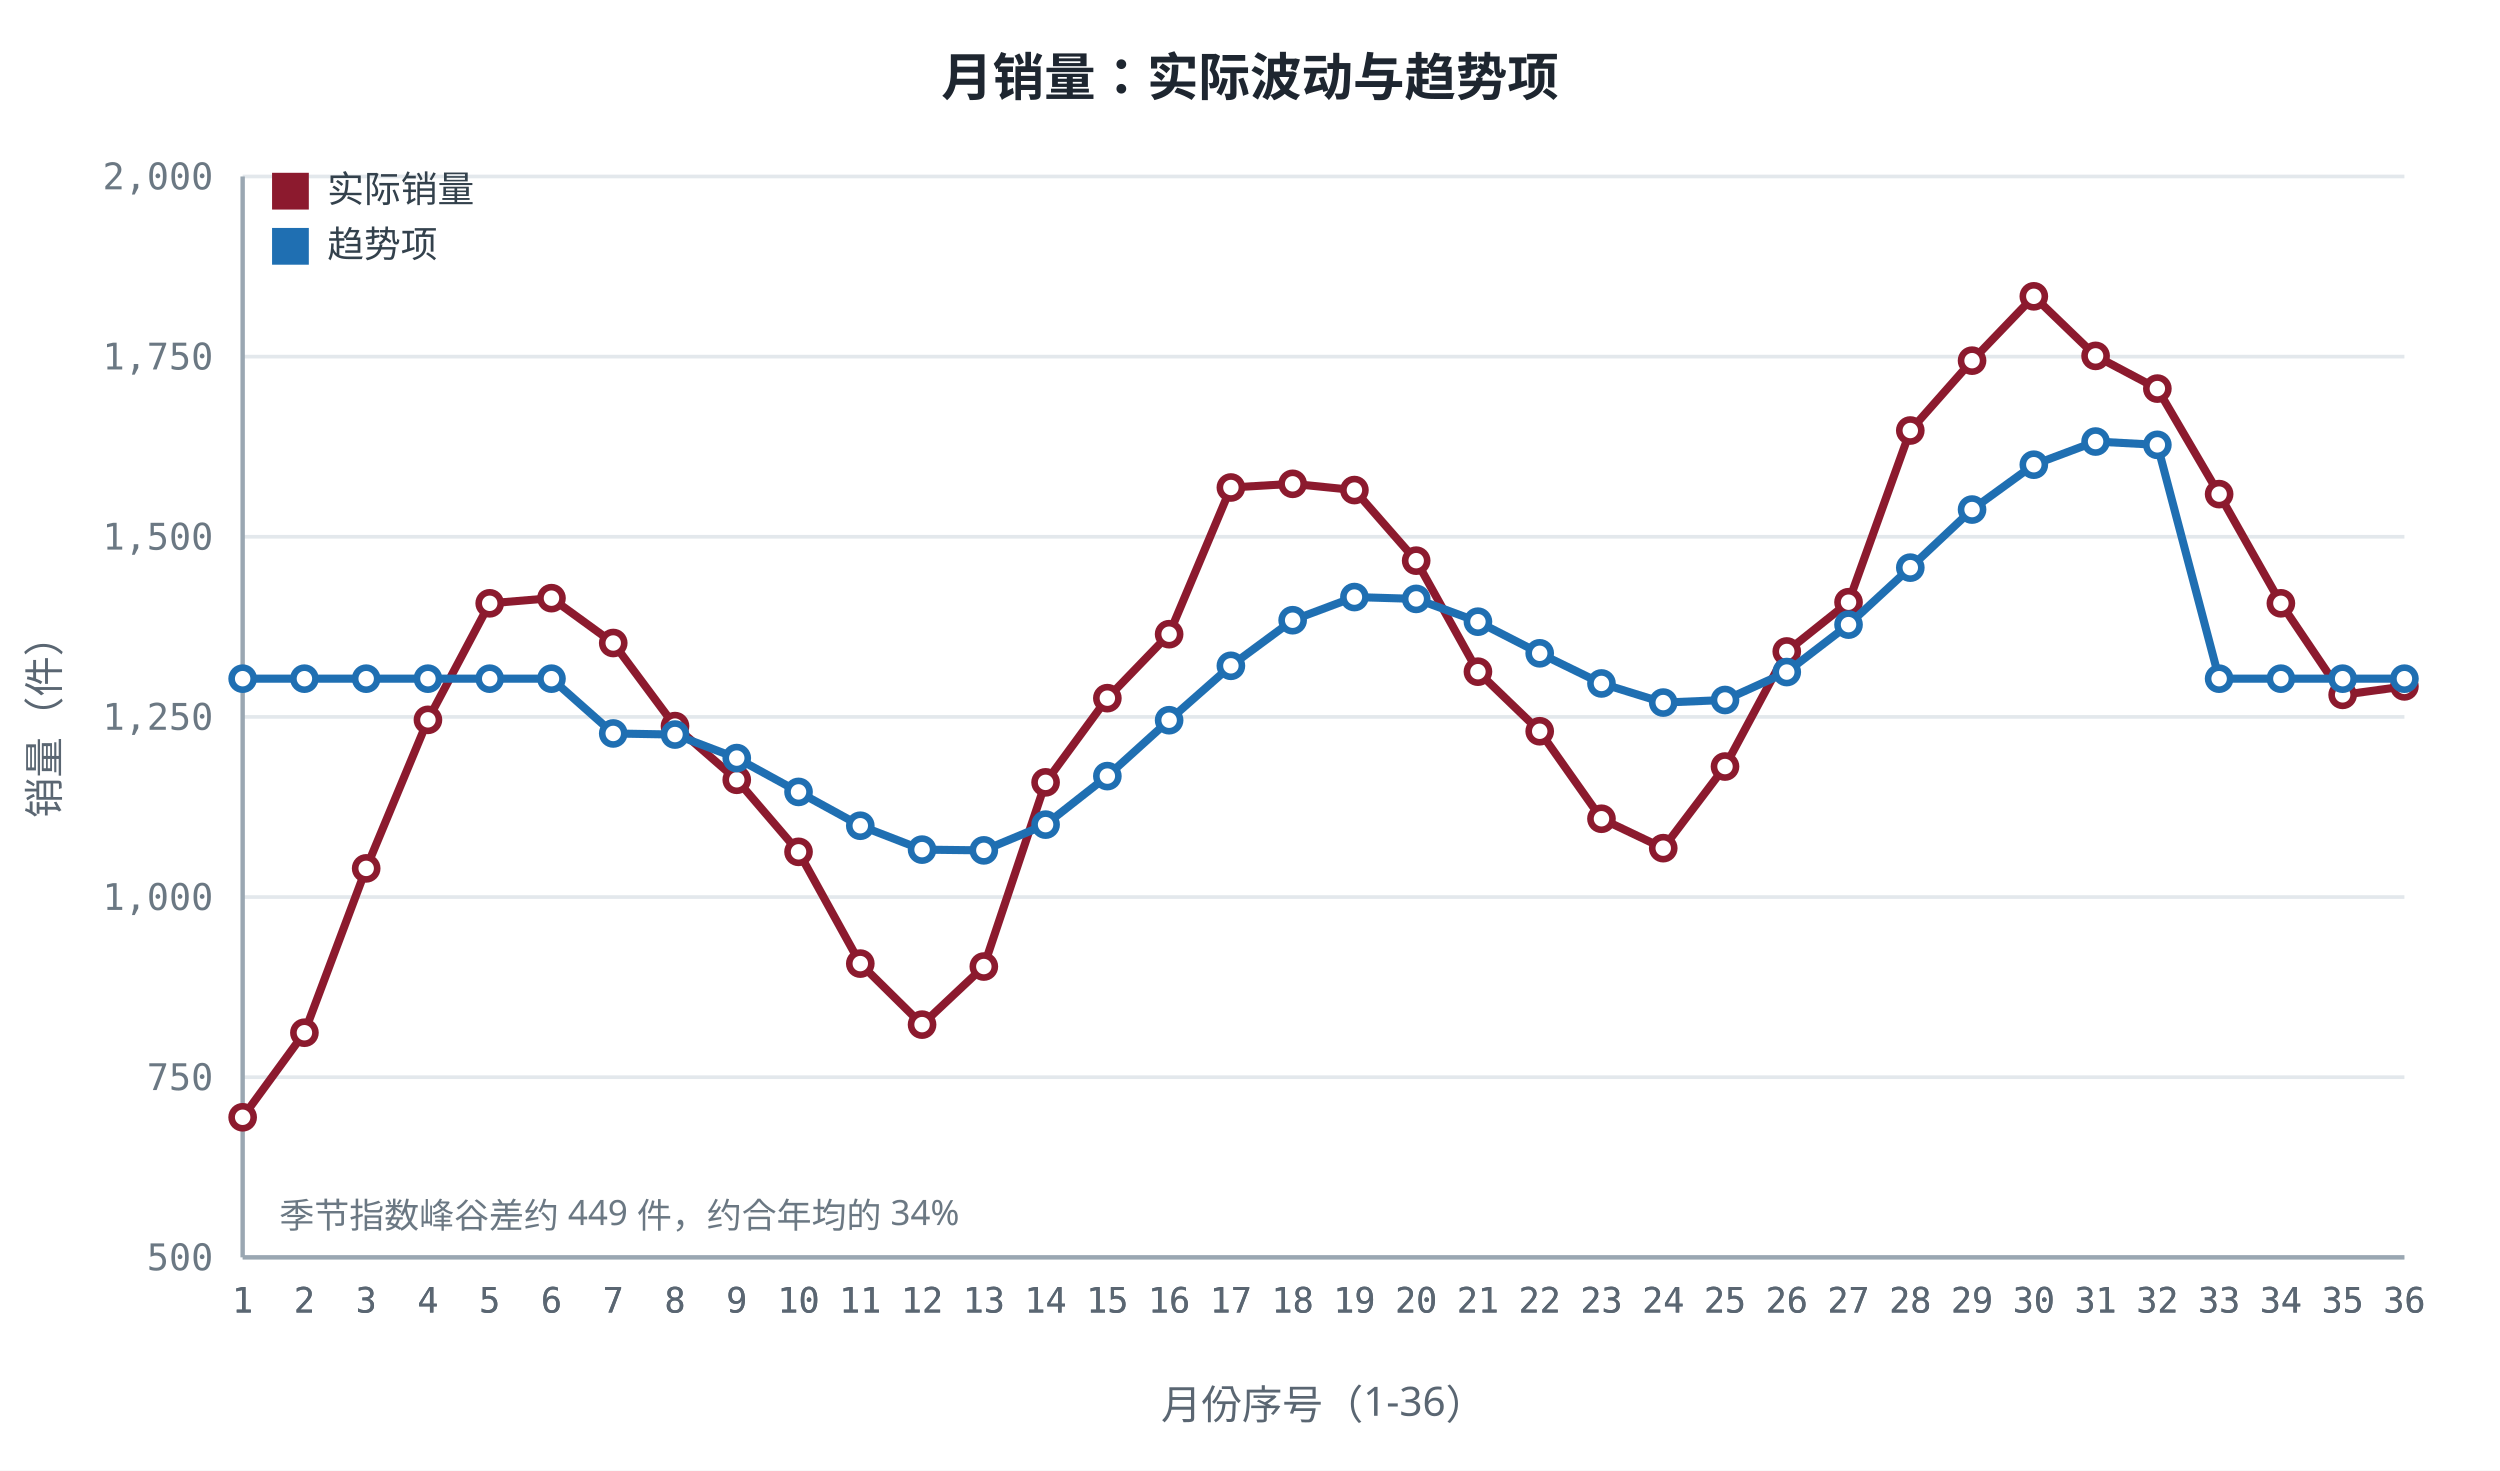
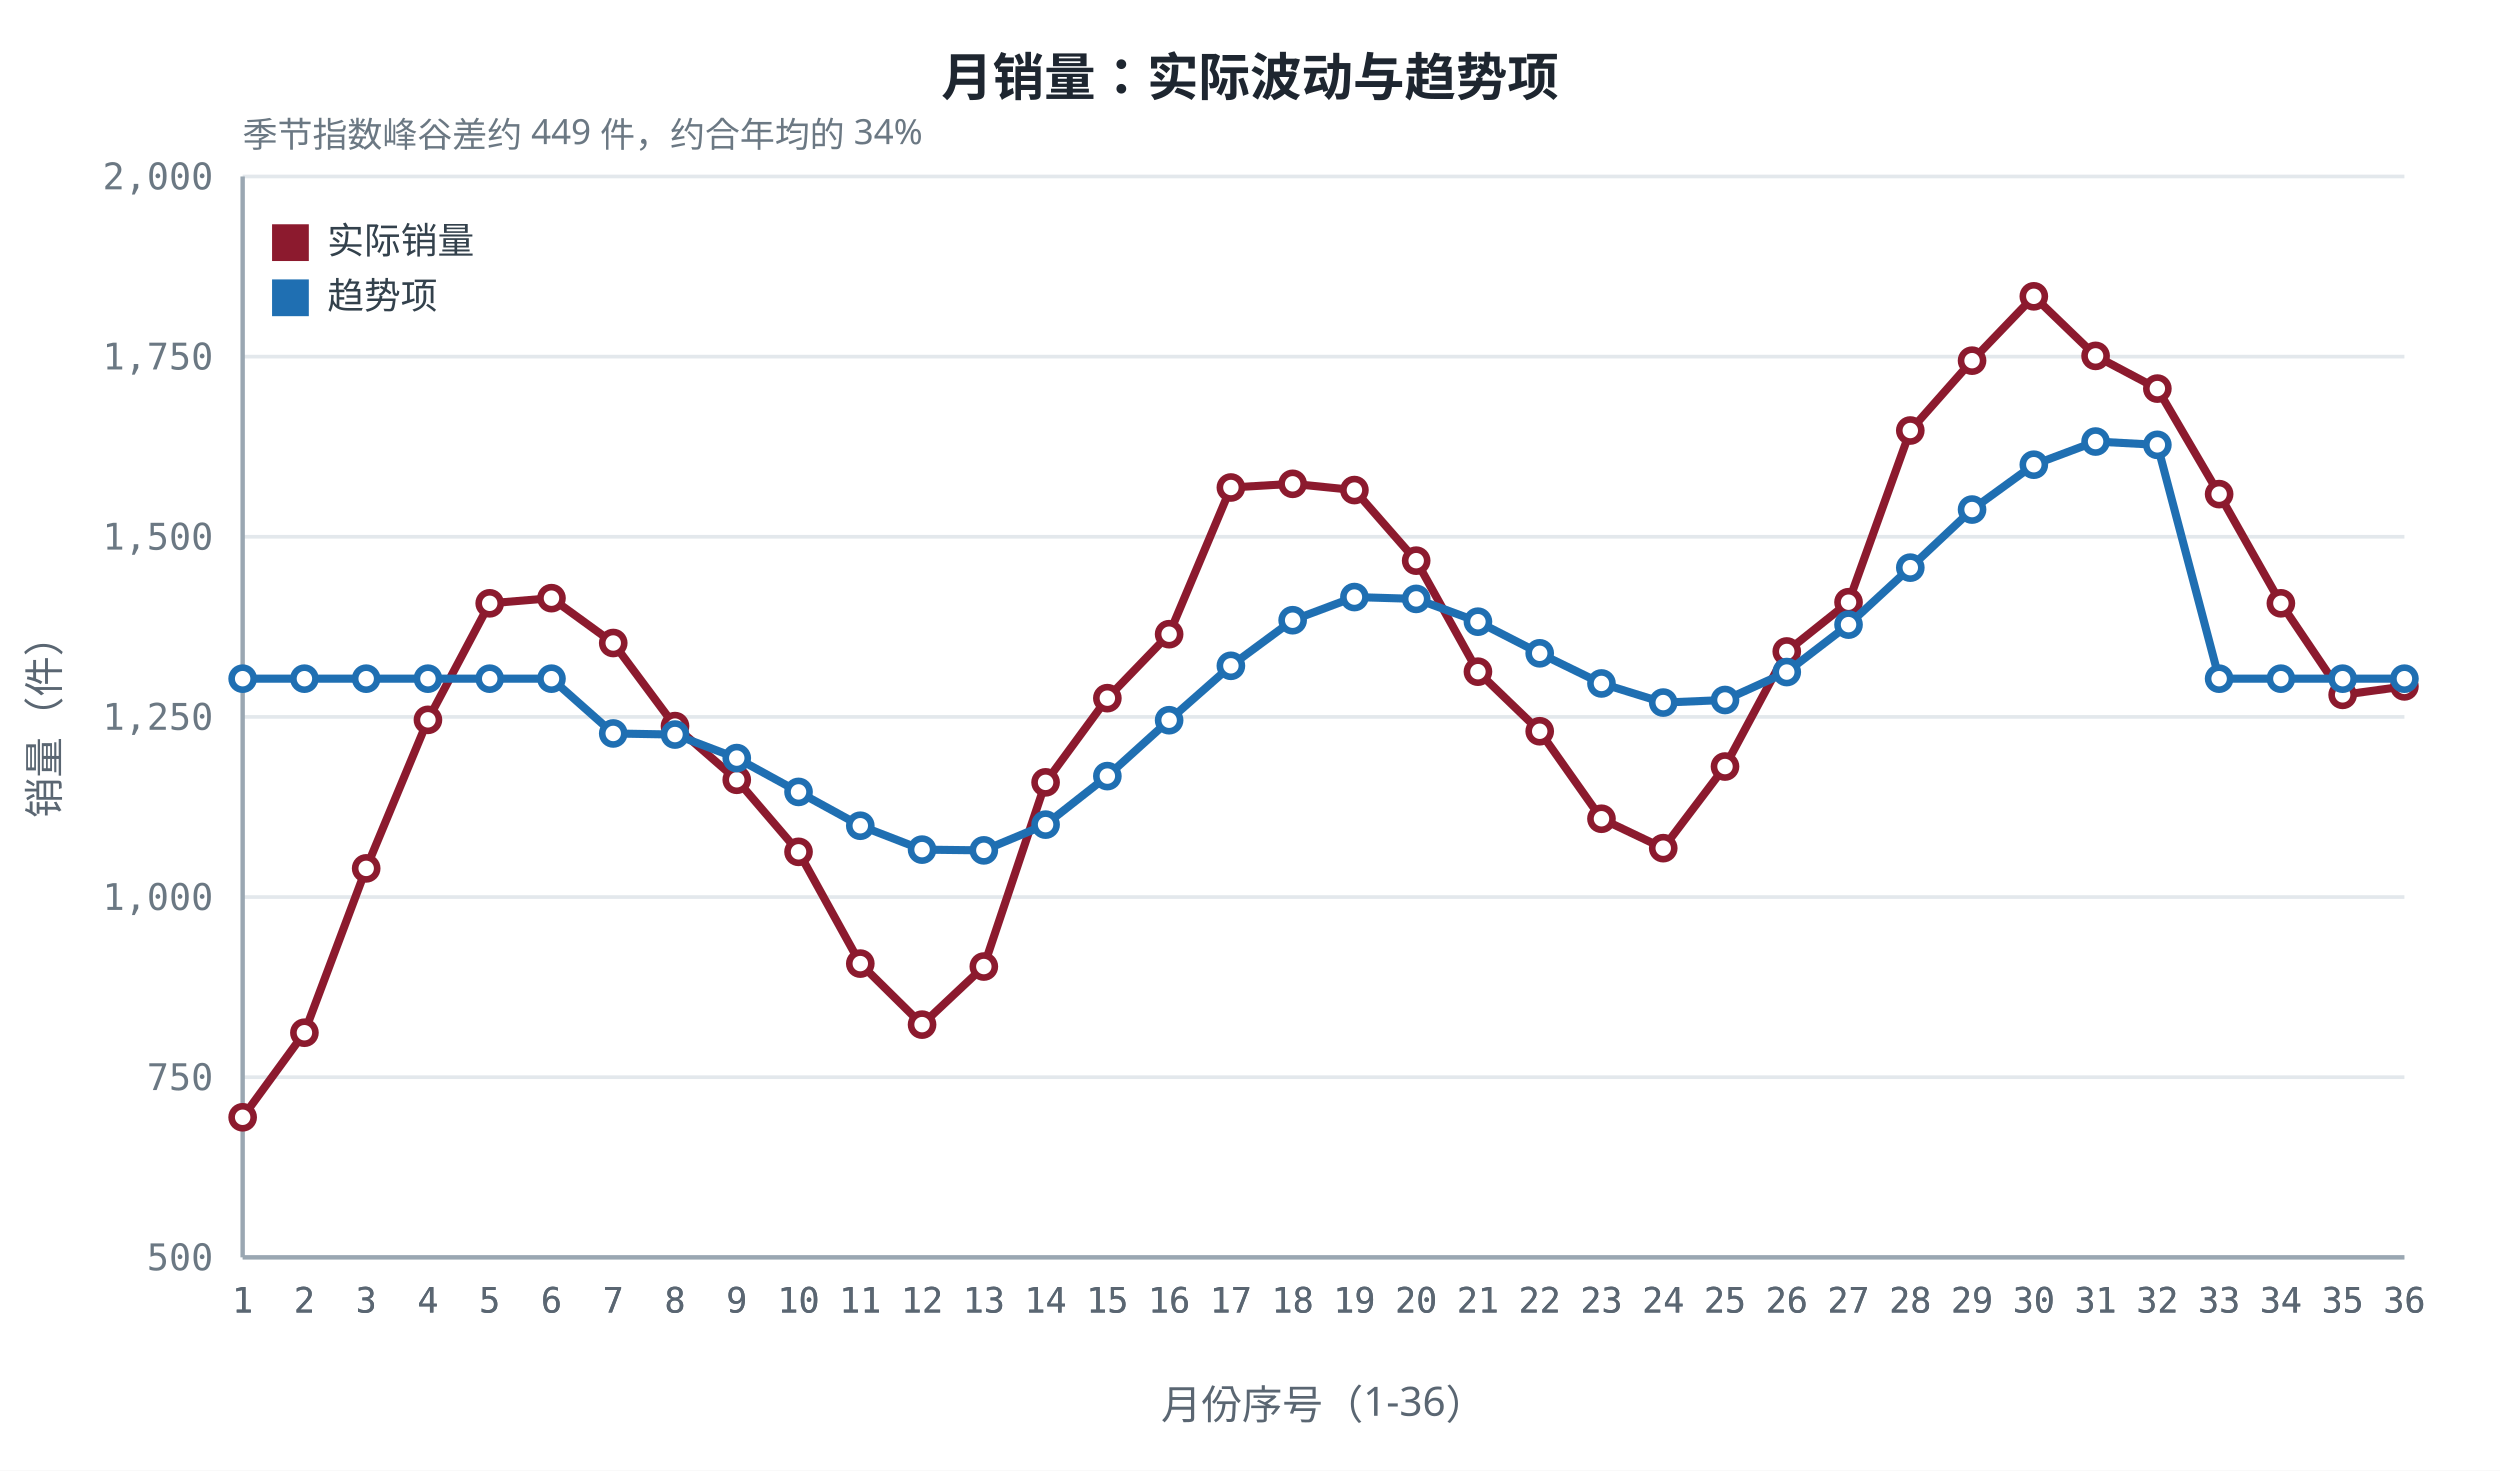
<svg xmlns="http://www.w3.org/2000/svg" width="680" height="400" viewBox="0 0 680 400">
  <rect x="0" y="0" width="680" height="400" fill="#ffffff" />
  <text x="340" y="26" text-anchor="middle" font-family="system-ui,-apple-system,Segoe UI,sans-serif" font-size="14" font-weight="600" fill="#1e2630">月销量：实际波动与趋势项</text>
  <line x1="66" y1="342.0" x2="654" y2="342.0" stroke="#e3e8ec" stroke-width="1" />
  <text x="58" y="345.5" text-anchor="end" font-family="ui-monospace,SFMono-Regular,monospace" font-size="10" fill="#6b7883">500</text>
  <line x1="66" y1="293.0" x2="654" y2="293.0" stroke="#e3e8ec" stroke-width="1" />
  <text x="58" y="296.5" text-anchor="end" font-family="ui-monospace,SFMono-Regular,monospace" font-size="10" fill="#6b7883">750</text>
  <line x1="66" y1="244.0" x2="654" y2="244.0" stroke="#e3e8ec" stroke-width="1" />
  <text x="58" y="247.5" text-anchor="end" font-family="ui-monospace,SFMono-Regular,monospace" font-size="10" fill="#6b7883">1,000</text>
  <line x1="66" y1="195.0" x2="654" y2="195.0" stroke="#e3e8ec" stroke-width="1" />
  <text x="58" y="198.5" text-anchor="end" font-family="ui-monospace,SFMono-Regular,monospace" font-size="10" fill="#6b7883">1,250</text>
  <line x1="66" y1="146.0" x2="654" y2="146.0" stroke="#e3e8ec" stroke-width="1" />
  <text x="58" y="149.5" text-anchor="end" font-family="ui-monospace,SFMono-Regular,monospace" font-size="10" fill="#6b7883">1,500</text>
  <line x1="66" y1="97.0" x2="654" y2="97.0" stroke="#e3e8ec" stroke-width="1" />
  <text x="58" y="100.5" text-anchor="end" font-family="ui-monospace,SFMono-Regular,monospace" font-size="10" fill="#6b7883">1,750</text>
  <line x1="66" y1="48.0" x2="654" y2="48.0" stroke="#e3e8ec" stroke-width="1" />
  <text x="58" y="51.5" text-anchor="end" font-family="ui-monospace,SFMono-Regular,monospace" font-size="10" fill="#6b7883">2,000</text>
  <line x1="66" y1="48" x2="66" y2="342" stroke="#9aa7b2" stroke-width="1.2" />
  <line x1="66" y1="342" x2="654" y2="342" stroke="#9aa7b2" stroke-width="1.2" />
  <text x="360" y="386" text-anchor="middle" font-family="system-ui,sans-serif" font-size="11" fill="#5a6672">月份序号（1-36）</text>
  <text x="16" y="195" text-anchor="middle" font-family="system-ui,sans-serif" font-size="11" fill="#5a6672" transform="rotate(-90 16 195)">销量（件）</text>
-   <text x="76" y="334" font-family="system-ui,sans-serif" font-size="9.5" fill="#6b7883">季节指数峰谷差约 449 件，约合年均的 34%</text>
+   <text x="66" y="40" font-family="system-ui,sans-serif" font-size="9.5" fill="#6b7883">季节指数峰谷差约 449 件，约合年均的 34%</text>
  <polyline points="66.0,303.9 82.8,280.9 99.6,236.2 116.4,195.8 133.2,164.1 150.0,162.7 166.8,174.9 183.6,197.5 200.4,212.1 217.2,231.7 234.0,262.1 250.8,278.7 267.6,262.9 284.4,212.8 301.2,189.9 318.0,172.5 334.8,132.6 351.6,131.6 368.4,133.3 385.2,152.5 402.0,182.7 418.8,198.9 435.6,222.7 452.4,230.7 469.2,208.5 486.0,177.2 502.8,163.8 519.6,117.1 536.4,98.1 553.2,80.6 570.0,96.8 586.8,105.7 603.6,134.4 620.4,164.1 637.2,189.0 654.0,186.7" fill="none" stroke="#8C1A2E" stroke-width="2.2" stroke-linejoin="round" />
  <circle cx="66.0" cy="303.9" r="3" fill="#fff" stroke="#8C1A2E" stroke-width="1.8" />
  <circle cx="82.8" cy="280.9" r="3" fill="#fff" stroke="#8C1A2E" stroke-width="1.8" />
  <circle cx="99.6" cy="236.2" r="3" fill="#fff" stroke="#8C1A2E" stroke-width="1.8" />
  <circle cx="116.4" cy="195.8" r="3" fill="#fff" stroke="#8C1A2E" stroke-width="1.8" />
  <circle cx="133.2" cy="164.1" r="3" fill="#fff" stroke="#8C1A2E" stroke-width="1.8" />
  <circle cx="150.0" cy="162.7" r="3" fill="#fff" stroke="#8C1A2E" stroke-width="1.8" />
  <circle cx="166.8" cy="174.9" r="3" fill="#fff" stroke="#8C1A2E" stroke-width="1.8" />
  <circle cx="183.6" cy="197.5" r="3" fill="#fff" stroke="#8C1A2E" stroke-width="1.8" />
  <circle cx="200.4" cy="212.1" r="3" fill="#fff" stroke="#8C1A2E" stroke-width="1.8" />
  <circle cx="217.2" cy="231.7" r="3" fill="#fff" stroke="#8C1A2E" stroke-width="1.8" />
  <circle cx="234.0" cy="262.1" r="3" fill="#fff" stroke="#8C1A2E" stroke-width="1.8" />
  <circle cx="250.8" cy="278.7" r="3" fill="#fff" stroke="#8C1A2E" stroke-width="1.8" />
  <circle cx="267.6" cy="262.9" r="3" fill="#fff" stroke="#8C1A2E" stroke-width="1.8" />
  <circle cx="284.4" cy="212.8" r="3" fill="#fff" stroke="#8C1A2E" stroke-width="1.8" />
  <circle cx="301.2" cy="189.9" r="3" fill="#fff" stroke="#8C1A2E" stroke-width="1.8" />
  <circle cx="318.0" cy="172.5" r="3" fill="#fff" stroke="#8C1A2E" stroke-width="1.8" />
  <circle cx="334.8" cy="132.6" r="3" fill="#fff" stroke="#8C1A2E" stroke-width="1.8" />
  <circle cx="351.6" cy="131.6" r="3" fill="#fff" stroke="#8C1A2E" stroke-width="1.8" />
  <circle cx="368.4" cy="133.3" r="3" fill="#fff" stroke="#8C1A2E" stroke-width="1.8" />
  <circle cx="385.2" cy="152.5" r="3" fill="#fff" stroke="#8C1A2E" stroke-width="1.8" />
  <circle cx="402.0" cy="182.7" r="3" fill="#fff" stroke="#8C1A2E" stroke-width="1.8" />
  <circle cx="418.8" cy="198.9" r="3" fill="#fff" stroke="#8C1A2E" stroke-width="1.8" />
  <circle cx="435.6" cy="222.7" r="3" fill="#fff" stroke="#8C1A2E" stroke-width="1.8" />
  <circle cx="452.4" cy="230.7" r="3" fill="#fff" stroke="#8C1A2E" stroke-width="1.8" />
  <circle cx="469.2" cy="208.5" r="3" fill="#fff" stroke="#8C1A2E" stroke-width="1.8" />
  <circle cx="486.0" cy="177.2" r="3" fill="#fff" stroke="#8C1A2E" stroke-width="1.8" />
  <circle cx="502.8" cy="163.8" r="3" fill="#fff" stroke="#8C1A2E" stroke-width="1.8" />
  <circle cx="519.6" cy="117.1" r="3" fill="#fff" stroke="#8C1A2E" stroke-width="1.8" />
  <circle cx="536.4" cy="98.1" r="3" fill="#fff" stroke="#8C1A2E" stroke-width="1.8" />
  <circle cx="553.2" cy="80.6" r="3" fill="#fff" stroke="#8C1A2E" stroke-width="1.8" />
  <circle cx="570.0" cy="96.8" r="3" fill="#fff" stroke="#8C1A2E" stroke-width="1.8" />
  <circle cx="586.8" cy="105.7" r="3" fill="#fff" stroke="#8C1A2E" stroke-width="1.8" />
  <circle cx="603.6" cy="134.4" r="3" fill="#fff" stroke="#8C1A2E" stroke-width="1.8" />
  <circle cx="620.4" cy="164.1" r="3" fill="#fff" stroke="#8C1A2E" stroke-width="1.8" />
  <circle cx="637.2" cy="189.0" r="3" fill="#fff" stroke="#8C1A2E" stroke-width="1.8" />
  <circle cx="654.0" cy="186.7" r="3" fill="#fff" stroke="#8C1A2E" stroke-width="1.8" />
  <polyline points="66.0,184.6 82.8,184.6 99.6,184.6 116.4,184.6 133.2,184.6 150.0,184.6 166.8,199.5 183.6,199.8 200.4,206.2 217.2,215.4 234.0,224.6 250.8,231.1 267.6,231.3 284.4,224.3 301.2,211.1 318.0,195.9 334.8,181.1 351.6,168.7 368.4,162.4 385.2,162.9 402.0,169.1 418.8,177.7 435.6,185.9 452.4,191.1 469.2,190.4 486.0,182.8 502.8,169.9 519.6,154.4 536.4,138.6 553.2,126.4 570.0,120.1 586.8,121.0 603.6,184.6 620.4,184.6 637.2,184.6 654.0,184.6" fill="none" stroke="#1F6FB2" stroke-width="2.2" stroke-linejoin="round" />
  <circle cx="66.0" cy="184.6" r="3" fill="#fff" stroke="#1F6FB2" stroke-width="1.8" />
  <circle cx="82.8" cy="184.6" r="3" fill="#fff" stroke="#1F6FB2" stroke-width="1.8" />
  <circle cx="99.6" cy="184.6" r="3" fill="#fff" stroke="#1F6FB2" stroke-width="1.8" />
  <circle cx="116.4" cy="184.6" r="3" fill="#fff" stroke="#1F6FB2" stroke-width="1.8" />
  <circle cx="133.2" cy="184.6" r="3" fill="#fff" stroke="#1F6FB2" stroke-width="1.8" />
  <circle cx="150.0" cy="184.6" r="3" fill="#fff" stroke="#1F6FB2" stroke-width="1.8" />
  <circle cx="166.8" cy="199.5" r="3" fill="#fff" stroke="#1F6FB2" stroke-width="1.8" />
  <circle cx="183.6" cy="199.8" r="3" fill="#fff" stroke="#1F6FB2" stroke-width="1.8" />
  <circle cx="200.4" cy="206.2" r="3" fill="#fff" stroke="#1F6FB2" stroke-width="1.8" />
  <circle cx="217.2" cy="215.4" r="3" fill="#fff" stroke="#1F6FB2" stroke-width="1.8" />
  <circle cx="234.0" cy="224.6" r="3" fill="#fff" stroke="#1F6FB2" stroke-width="1.8" />
  <circle cx="250.8" cy="231.1" r="3" fill="#fff" stroke="#1F6FB2" stroke-width="1.8" />
  <circle cx="267.6" cy="231.3" r="3" fill="#fff" stroke="#1F6FB2" stroke-width="1.8" />
  <circle cx="284.4" cy="224.3" r="3" fill="#fff" stroke="#1F6FB2" stroke-width="1.8" />
  <circle cx="301.2" cy="211.1" r="3" fill="#fff" stroke="#1F6FB2" stroke-width="1.8" />
  <circle cx="318.0" cy="195.9" r="3" fill="#fff" stroke="#1F6FB2" stroke-width="1.8" />
  <circle cx="334.8" cy="181.1" r="3" fill="#fff" stroke="#1F6FB2" stroke-width="1.8" />
  <circle cx="351.6" cy="168.7" r="3" fill="#fff" stroke="#1F6FB2" stroke-width="1.8" />
  <circle cx="368.4" cy="162.4" r="3" fill="#fff" stroke="#1F6FB2" stroke-width="1.8" />
  <circle cx="385.2" cy="162.9" r="3" fill="#fff" stroke="#1F6FB2" stroke-width="1.8" />
  <circle cx="402.0" cy="169.1" r="3" fill="#fff" stroke="#1F6FB2" stroke-width="1.8" />
  <circle cx="418.8" cy="177.7" r="3" fill="#fff" stroke="#1F6FB2" stroke-width="1.8" />
  <circle cx="435.6" cy="185.9" r="3" fill="#fff" stroke="#1F6FB2" stroke-width="1.8" />
  <circle cx="452.4" cy="191.1" r="3" fill="#fff" stroke="#1F6FB2" stroke-width="1.8" />
  <circle cx="469.2" cy="190.4" r="3" fill="#fff" stroke="#1F6FB2" stroke-width="1.8" />
  <circle cx="486.0" cy="182.8" r="3" fill="#fff" stroke="#1F6FB2" stroke-width="1.8" />
  <circle cx="502.8" cy="169.9" r="3" fill="#fff" stroke="#1F6FB2" stroke-width="1.8" />
  <circle cx="519.6" cy="154.4" r="3" fill="#fff" stroke="#1F6FB2" stroke-width="1.8" />
  <circle cx="536.4" cy="138.6" r="3" fill="#fff" stroke="#1F6FB2" stroke-width="1.8" />
  <circle cx="553.2" cy="126.4" r="3" fill="#fff" stroke="#1F6FB2" stroke-width="1.8" />
  <circle cx="570.0" cy="120.1" r="3" fill="#fff" stroke="#1F6FB2" stroke-width="1.8" />
  <circle cx="586.8" cy="121.0" r="3" fill="#fff" stroke="#1F6FB2" stroke-width="1.8" />
  <circle cx="603.6" cy="184.6" r="3" fill="#fff" stroke="#1F6FB2" stroke-width="1.8" />
  <circle cx="620.4" cy="184.6" r="3" fill="#fff" stroke="#1F6FB2" stroke-width="1.8" />
  <circle cx="637.2" cy="184.6" r="3" fill="#fff" stroke="#1F6FB2" stroke-width="1.8" />
  <circle cx="654.0" cy="184.6" r="3" fill="#fff" stroke="#1F6FB2" stroke-width="1.8" />
  <text x="66.0" y="357" text-anchor="middle" font-family="ui-monospace,monospace" font-size="9.5" fill="#5a6672">1</text>
  <text x="82.8" y="357" text-anchor="middle" font-family="ui-monospace,monospace" font-size="9.5" fill="#5a6672">2</text>
  <text x="99.6" y="357" text-anchor="middle" font-family="ui-monospace,monospace" font-size="9.5" fill="#5a6672">3</text>
  <text x="116.4" y="357" text-anchor="middle" font-family="ui-monospace,monospace" font-size="9.5" fill="#5a6672">4</text>
  <text x="133.2" y="357" text-anchor="middle" font-family="ui-monospace,monospace" font-size="9.5" fill="#5a6672">5</text>
  <text x="150.0" y="357" text-anchor="middle" font-family="ui-monospace,monospace" font-size="9.5" fill="#5a6672">6</text>
  <text x="166.8" y="357" text-anchor="middle" font-family="ui-monospace,monospace" font-size="9.5" fill="#5a6672">7</text>
  <text x="183.6" y="357" text-anchor="middle" font-family="ui-monospace,monospace" font-size="9.5" fill="#5a6672">8</text>
  <text x="200.4" y="357" text-anchor="middle" font-family="ui-monospace,monospace" font-size="9.5" fill="#5a6672">9</text>
  <text x="217.2" y="357" text-anchor="middle" font-family="ui-monospace,monospace" font-size="9.5" fill="#5a6672">10</text>
  <text x="234.0" y="357" text-anchor="middle" font-family="ui-monospace,monospace" font-size="9.5" fill="#5a6672">11</text>
  <text x="250.8" y="357" text-anchor="middle" font-family="ui-monospace,monospace" font-size="9.5" fill="#5a6672">12</text>
  <text x="267.6" y="357" text-anchor="middle" font-family="ui-monospace,monospace" font-size="9.5" fill="#5a6672">13</text>
  <text x="284.4" y="357" text-anchor="middle" font-family="ui-monospace,monospace" font-size="9.5" fill="#5a6672">14</text>
  <text x="301.2" y="357" text-anchor="middle" font-family="ui-monospace,monospace" font-size="9.5" fill="#5a6672">15</text>
  <text x="318.0" y="357" text-anchor="middle" font-family="ui-monospace,monospace" font-size="9.5" fill="#5a6672">16</text>
  <text x="334.8" y="357" text-anchor="middle" font-family="ui-monospace,monospace" font-size="9.5" fill="#5a6672">17</text>
  <text x="351.6" y="357" text-anchor="middle" font-family="ui-monospace,monospace" font-size="9.5" fill="#5a6672">18</text>
  <text x="368.4" y="357" text-anchor="middle" font-family="ui-monospace,monospace" font-size="9.5" fill="#5a6672">19</text>
  <text x="385.2" y="357" text-anchor="middle" font-family="ui-monospace,monospace" font-size="9.5" fill="#5a6672">20</text>
  <text x="402.0" y="357" text-anchor="middle" font-family="ui-monospace,monospace" font-size="9.5" fill="#5a6672">21</text>
  <text x="418.8" y="357" text-anchor="middle" font-family="ui-monospace,monospace" font-size="9.5" fill="#5a6672">22</text>
  <text x="435.6" y="357" text-anchor="middle" font-family="ui-monospace,monospace" font-size="9.5" fill="#5a6672">23</text>
  <text x="452.4" y="357" text-anchor="middle" font-family="ui-monospace,monospace" font-size="9.5" fill="#5a6672">24</text>
  <text x="469.2" y="357" text-anchor="middle" font-family="ui-monospace,monospace" font-size="9.5" fill="#5a6672">25</text>
  <text x="486.0" y="357" text-anchor="middle" font-family="ui-monospace,monospace" font-size="9.5" fill="#5a6672">26</text>
  <text x="502.8" y="357" text-anchor="middle" font-family="ui-monospace,monospace" font-size="9.5" fill="#5a6672">27</text>
  <text x="519.6" y="357" text-anchor="middle" font-family="ui-monospace,monospace" font-size="9.5" fill="#5a6672">28</text>
  <text x="536.4" y="357" text-anchor="middle" font-family="ui-monospace,monospace" font-size="9.5" fill="#5a6672">29</text>
  <text x="553.2" y="357" text-anchor="middle" font-family="ui-monospace,monospace" font-size="9.5" fill="#5a6672">30</text>
  <text x="570.0" y="357" text-anchor="middle" font-family="ui-monospace,monospace" font-size="9.5" fill="#5a6672">31</text>
  <text x="586.8" y="357" text-anchor="middle" font-family="ui-monospace,monospace" font-size="9.5" fill="#5a6672">32</text>
  <text x="603.6" y="357" text-anchor="middle" font-family="ui-monospace,monospace" font-size="9.5" fill="#5a6672">33</text>
  <text x="620.4" y="357" text-anchor="middle" font-family="ui-monospace,monospace" font-size="9.5" fill="#5a6672">34</text>
  <text x="637.2" y="357" text-anchor="middle" font-family="ui-monospace,monospace" font-size="9.5" fill="#5a6672">35</text>
  <text x="654.0" y="357" text-anchor="middle" font-family="ui-monospace,monospace" font-size="9.5" fill="#5a6672">36</text>
  <text x="66.0" y="357" text-anchor="middle" font-family="ui-monospace,monospace" font-size="9.5" fill="#5a6672">1</text>
  <text x="82.8" y="357" text-anchor="middle" font-family="ui-monospace,monospace" font-size="9.5" fill="#5a6672">2</text>
  <text x="99.6" y="357" text-anchor="middle" font-family="ui-monospace,monospace" font-size="9.5" fill="#5a6672">3</text>
  <text x="116.4" y="357" text-anchor="middle" font-family="ui-monospace,monospace" font-size="9.5" fill="#5a6672">4</text>
  <text x="133.2" y="357" text-anchor="middle" font-family="ui-monospace,monospace" font-size="9.5" fill="#5a6672">5</text>
  <text x="150.0" y="357" text-anchor="middle" font-family="ui-monospace,monospace" font-size="9.5" fill="#5a6672">6</text>
  <text x="166.8" y="357" text-anchor="middle" font-family="ui-monospace,monospace" font-size="9.5" fill="#5a6672">7</text>
  <text x="183.6" y="357" text-anchor="middle" font-family="ui-monospace,monospace" font-size="9.5" fill="#5a6672">8</text>
  <text x="200.4" y="357" text-anchor="middle" font-family="ui-monospace,monospace" font-size="9.5" fill="#5a6672">9</text>
  <text x="217.2" y="357" text-anchor="middle" font-family="ui-monospace,monospace" font-size="9.5" fill="#5a6672">10</text>
  <text x="234.0" y="357" text-anchor="middle" font-family="ui-monospace,monospace" font-size="9.5" fill="#5a6672">11</text>
  <text x="250.8" y="357" text-anchor="middle" font-family="ui-monospace,monospace" font-size="9.5" fill="#5a6672">12</text>
  <text x="267.6" y="357" text-anchor="middle" font-family="ui-monospace,monospace" font-size="9.5" fill="#5a6672">13</text>
  <text x="284.4" y="357" text-anchor="middle" font-family="ui-monospace,monospace" font-size="9.5" fill="#5a6672">14</text>
  <text x="301.2" y="357" text-anchor="middle" font-family="ui-monospace,monospace" font-size="9.5" fill="#5a6672">15</text>
  <text x="318.0" y="357" text-anchor="middle" font-family="ui-monospace,monospace" font-size="9.5" fill="#5a6672">16</text>
  <text x="334.8" y="357" text-anchor="middle" font-family="ui-monospace,monospace" font-size="9.5" fill="#5a6672">17</text>
  <text x="351.6" y="357" text-anchor="middle" font-family="ui-monospace,monospace" font-size="9.5" fill="#5a6672">18</text>
  <text x="368.4" y="357" text-anchor="middle" font-family="ui-monospace,monospace" font-size="9.5" fill="#5a6672">19</text>
  <text x="385.2" y="357" text-anchor="middle" font-family="ui-monospace,monospace" font-size="9.5" fill="#5a6672">20</text>
  <text x="402.0" y="357" text-anchor="middle" font-family="ui-monospace,monospace" font-size="9.5" fill="#5a6672">21</text>
  <text x="418.8" y="357" text-anchor="middle" font-family="ui-monospace,monospace" font-size="9.5" fill="#5a6672">22</text>
  <text x="435.6" y="357" text-anchor="middle" font-family="ui-monospace,monospace" font-size="9.5" fill="#5a6672">23</text>
  <text x="452.4" y="357" text-anchor="middle" font-family="ui-monospace,monospace" font-size="9.5" fill="#5a6672">24</text>
  <text x="469.2" y="357" text-anchor="middle" font-family="ui-monospace,monospace" font-size="9.5" fill="#5a6672">25</text>
  <text x="486.0" y="357" text-anchor="middle" font-family="ui-monospace,monospace" font-size="9.5" fill="#5a6672">26</text>
  <text x="502.8" y="357" text-anchor="middle" font-family="ui-monospace,monospace" font-size="9.5" fill="#5a6672">27</text>
  <text x="519.6" y="357" text-anchor="middle" font-family="ui-monospace,monospace" font-size="9.5" fill="#5a6672">28</text>
  <text x="536.4" y="357" text-anchor="middle" font-family="ui-monospace,monospace" font-size="9.5" fill="#5a6672">29</text>
  <text x="553.2" y="357" text-anchor="middle" font-family="ui-monospace,monospace" font-size="9.5" fill="#5a6672">30</text>
  <text x="570.0" y="357" text-anchor="middle" font-family="ui-monospace,monospace" font-size="9.5" fill="#5a6672">31</text>
  <text x="586.8" y="357" text-anchor="middle" font-family="ui-monospace,monospace" font-size="9.5" fill="#5a6672">32</text>
  <text x="603.6" y="357" text-anchor="middle" font-family="ui-monospace,monospace" font-size="9.5" fill="#5a6672">33</text>
  <text x="620.4" y="357" text-anchor="middle" font-family="ui-monospace,monospace" font-size="9.5" fill="#5a6672">34</text>
  <text x="637.2" y="357" text-anchor="middle" font-family="ui-monospace,monospace" font-size="9.5" fill="#5a6672">35</text>
  <text x="654.0" y="357" text-anchor="middle" font-family="ui-monospace,monospace" font-size="9.5" fill="#5a6672">36</text>
-   <rect x="74" y="47" width="10" height="10" fill="#8C1A2E" />
-   <text x="89" y="55" font-family="system-ui,sans-serif" font-size="10" fill="#33414c">实际销量</text>
-   <rect x="74" y="62" width="10" height="10" fill="#1F6FB2" />
-   <text x="89" y="70" font-family="system-ui,sans-serif" font-size="10" fill="#33414c">趋势项</text>
+   <rect x="74" y="61" width="10" height="10" fill="#8C1A2E" />
+   <text x="89" y="69" font-family="system-ui,sans-serif" font-size="10" fill="#33414c">实际销量</text>
+   <rect x="74" y="76" width="10" height="10" fill="#1F6FB2" />
+   <text x="89" y="84" font-family="system-ui,sans-serif" font-size="10" fill="#33414c">趋势项</text>
</svg>
